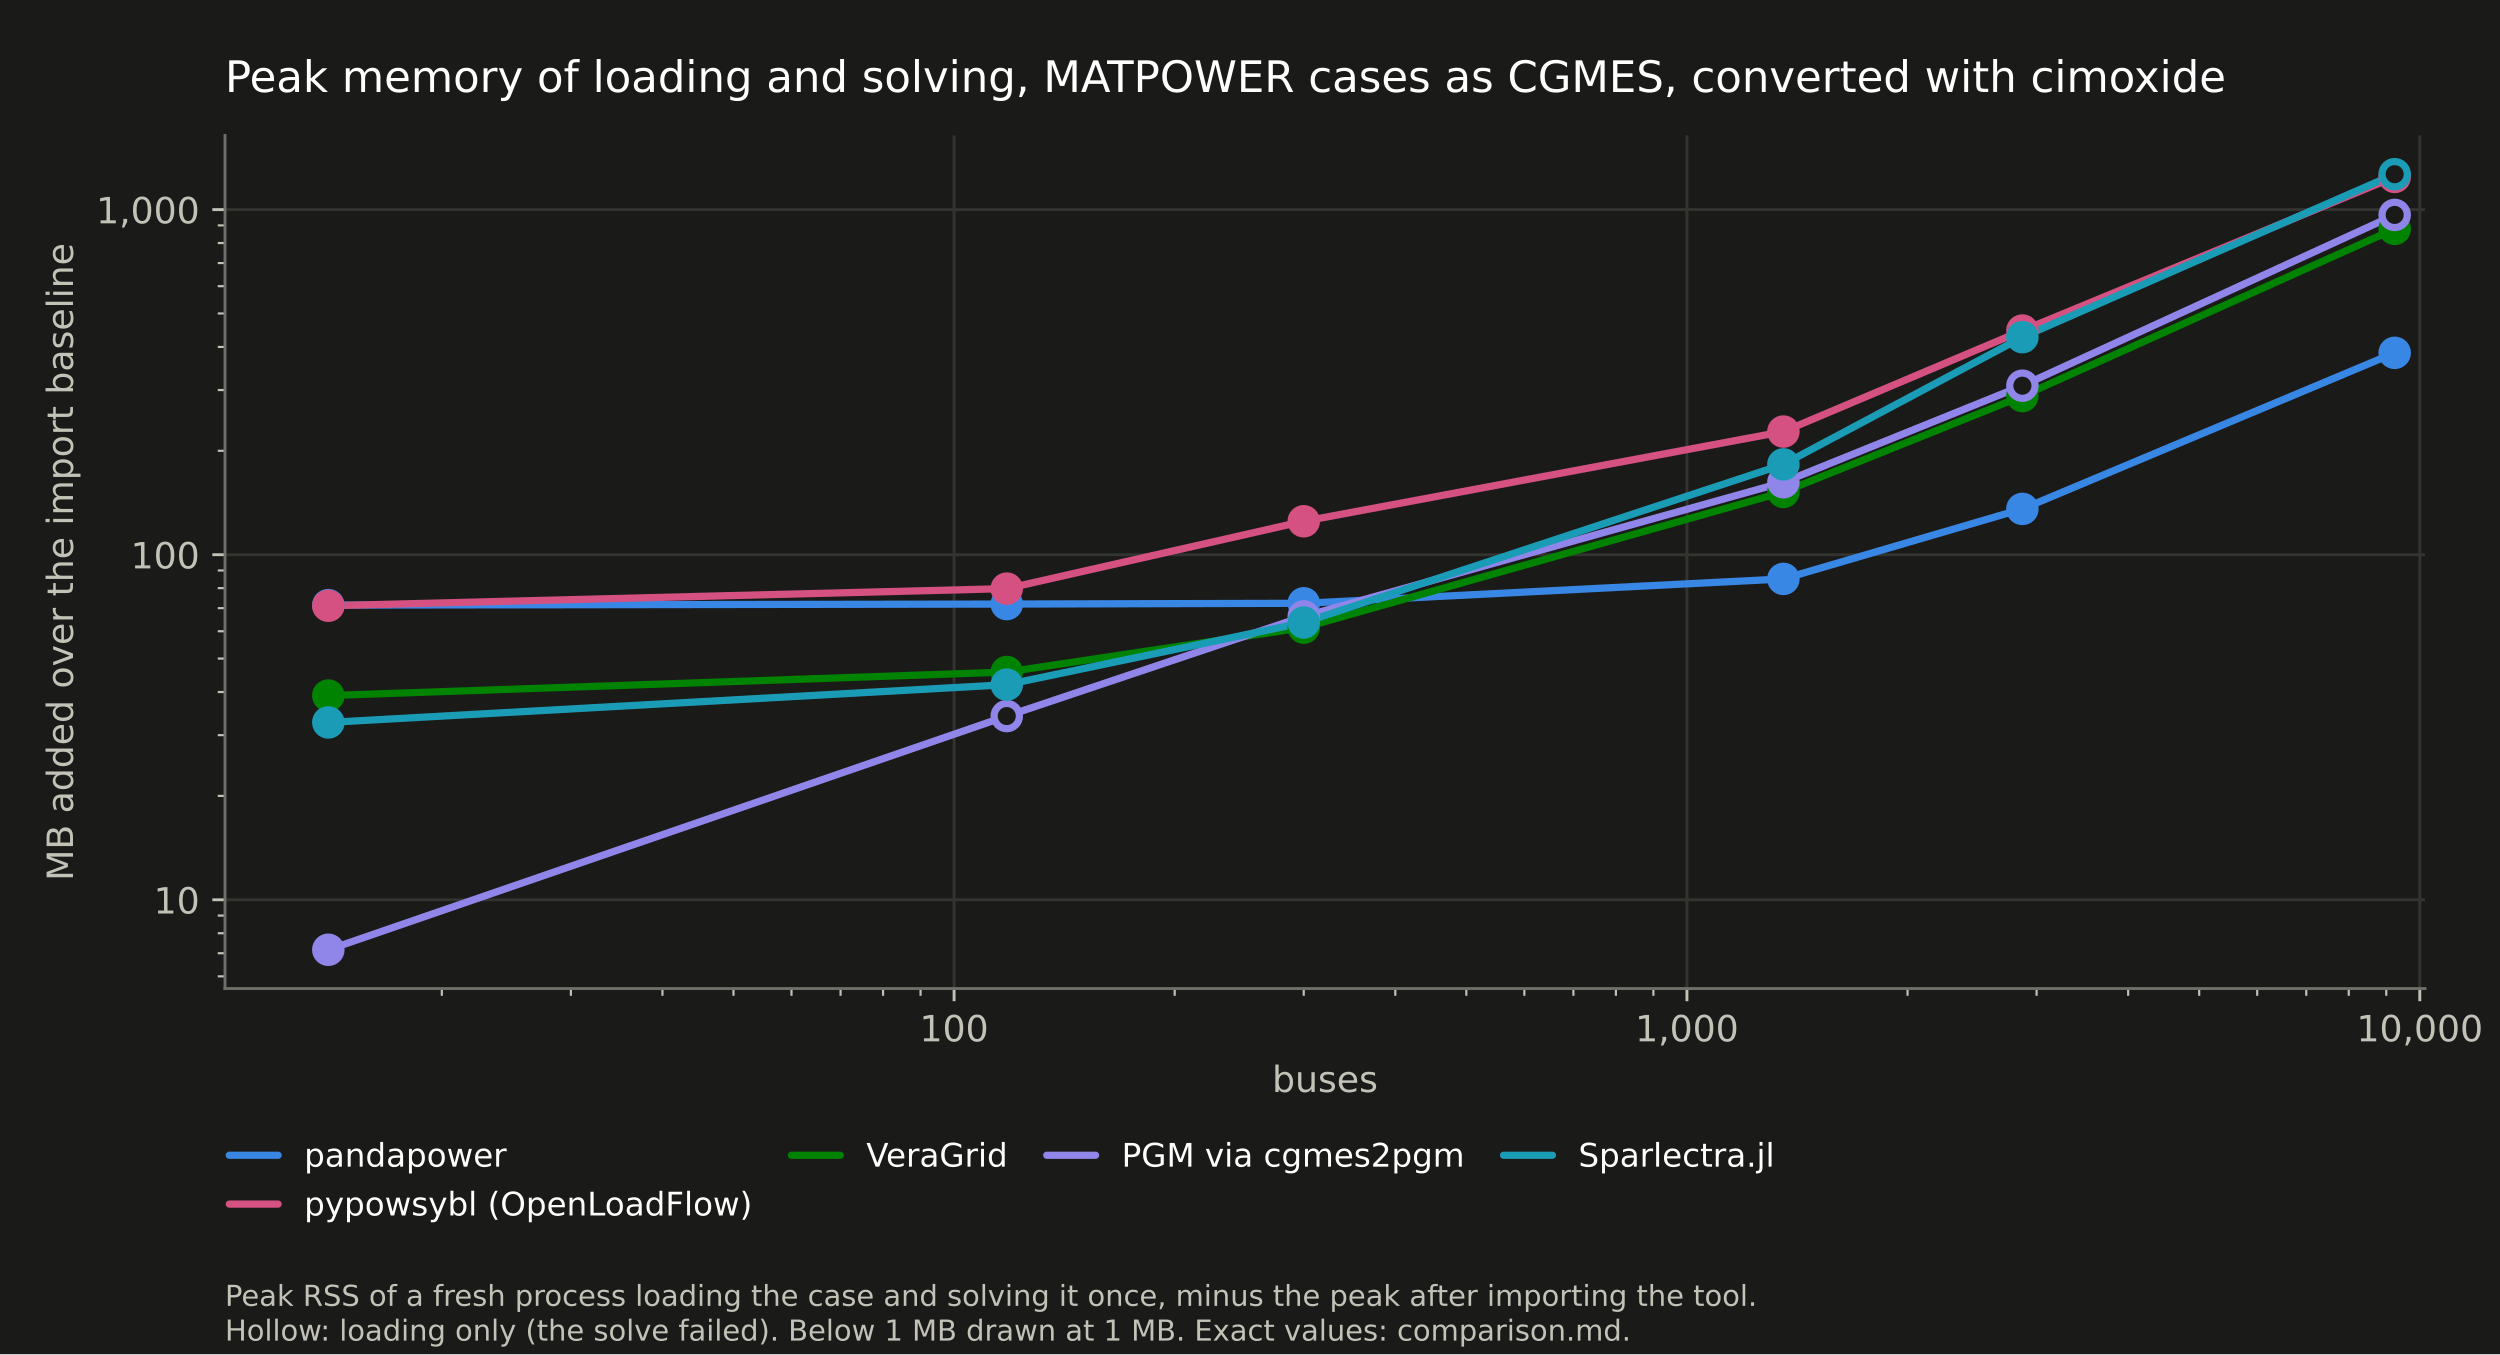
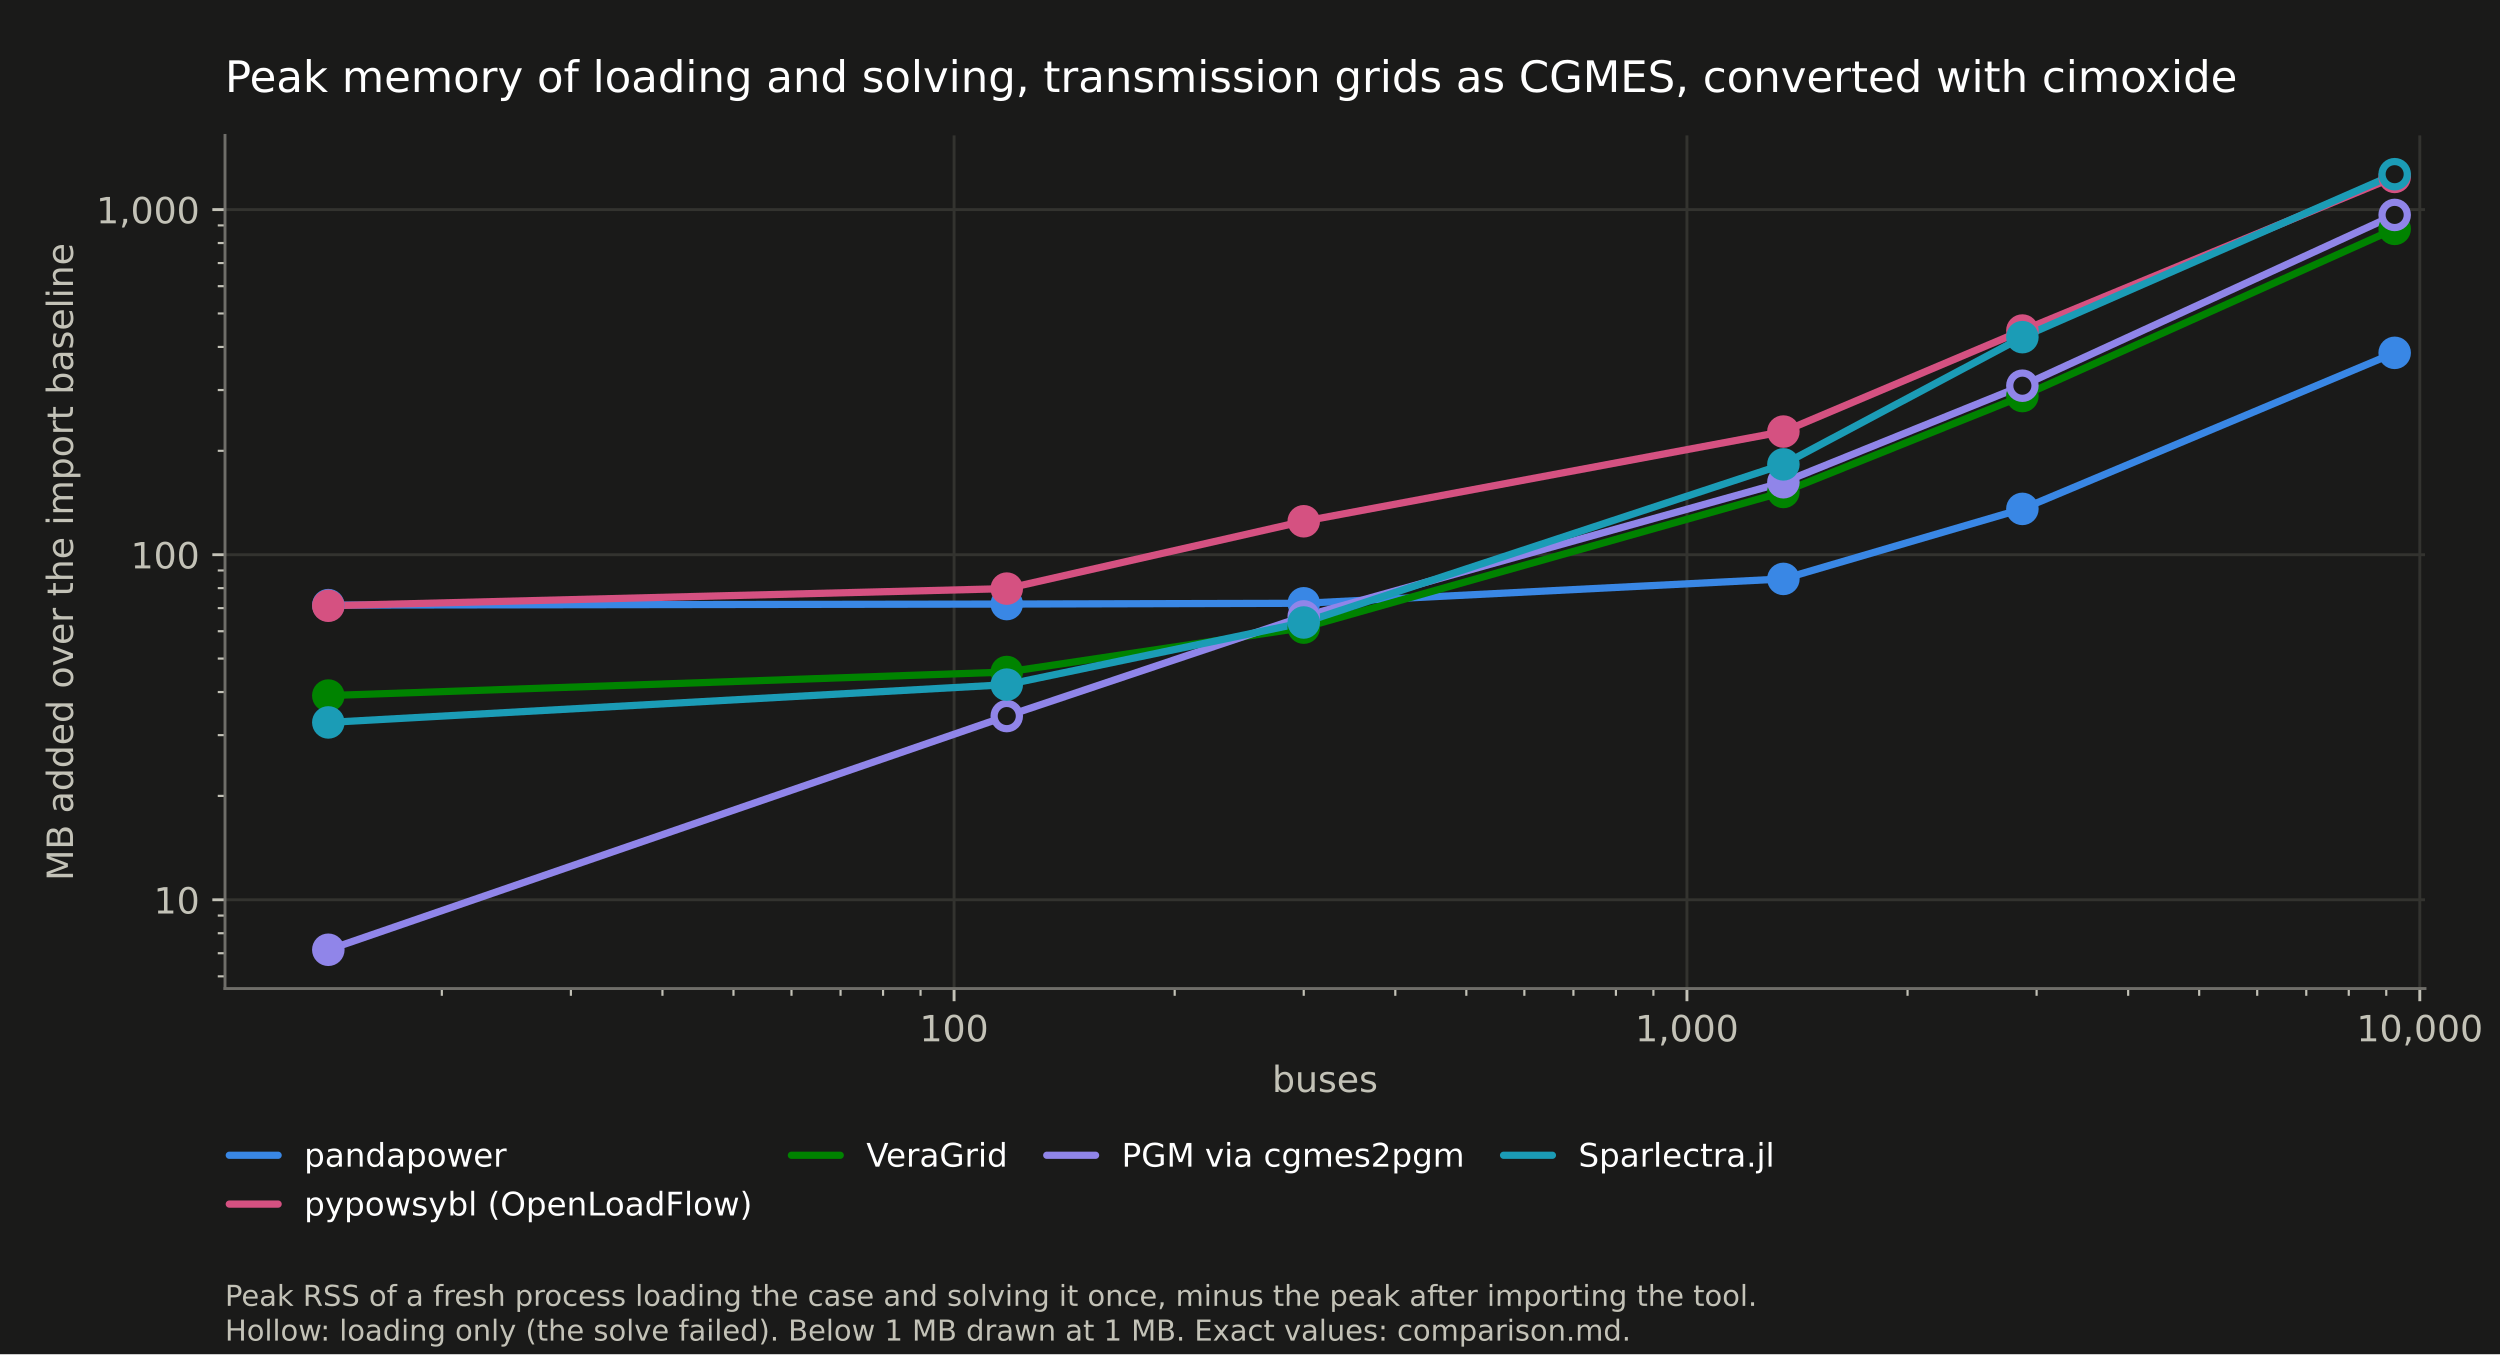
<svg xmlns="http://www.w3.org/2000/svg" xmlns:xlink="http://www.w3.org/1999/xlink" width="691.2pt" height="374.4pt" viewBox="0 0 691.2 374.4" version="1.1">
  <defs>
    <style type="text/css">*{stroke-linejoin: round; stroke-linecap: butt}</style>
  </defs>
  <g id="figure_1">
    <g id="patch_1">
      <path d="M 0 374.4  L 691.2 374.4  L 691.2 0  L 0 0  z " style="fill: #1a1a19" />
    </g>
    <g id="axes_1">
      <g id="patch_2">
        <path d="M 62.208 273.312  L 670.464 273.312  L 670.464 37.44  L 62.208 37.44  z " style="fill: #1a1a19" />
      </g>
      <g id="matplotlib.axis_1">
        <g id="xtick_1">
          <g id="line2d_1">
            <path d="M 263.784 273.312  L 263.784 37.44  " clip-path="url(#pc0a371b898)" style="fill: none; stroke: #33332f; stroke-width: 0.8; stroke-linecap: square" />
          </g>
          <g id="line2d_2">
            <defs>
              <path id="m5ec1d65c88" d="M 0 0  L 0 3.5  " style="stroke: #c3c2b7; stroke-width: 0.8" />
            </defs>
            <g>
              <use xlink:href="#m5ec1d65c88" x="263.784" y="273.312" style="fill: #c3c2b7; stroke: #c3c2b7; stroke-width: 0.8" />
            </g>
          </g>
          <g id="text_1">
            <text style="font-size: 10px; font-family: 'DejaVu Sans', 'Bitstream Vera Sans', 'Computer Modern Sans Serif', 'Lucida Grande', 'Verdana', 'Geneva', 'Lucid', 'Arial', 'Helvetica', 'Avant Garde', sans-serif; text-anchor: middle; fill: #c3c2b7" x="263.784" y="287.91" transform="rotate(-0 263.7842 287.9097)">100</text>
          </g>
        </g>
        <g id="xtick_2">
          <g id="line2d_3">
            <path d="M 466.404 273.312  L 466.404 37.44  " clip-path="url(#pc0a371b898)" style="fill: none; stroke: #33332f; stroke-width: 0.8; stroke-linecap: square" />
          </g>
          <g id="line2d_4">
            <g>
              <use xlink:href="#m5ec1d65c88" x="466.404" y="273.312" style="fill: #c3c2b7; stroke: #c3c2b7; stroke-width: 0.8" />
            </g>
          </g>
          <g id="text_2">
            <text style="font-size: 10px; font-family: 'DejaVu Sans', 'Bitstream Vera Sans', 'Computer Modern Sans Serif', 'Lucida Grande', 'Verdana', 'Geneva', 'Lucid', 'Arial', 'Helvetica', 'Avant Garde', sans-serif; text-anchor: middle; fill: #c3c2b7" x="466.404" y="287.91" transform="rotate(-0 466.4036 287.9097)">1,000</text>
          </g>
        </g>
        <g id="xtick_3">
          <g id="line2d_5">
            <path d="M 669.023 273.312  L 669.023 37.44  " clip-path="url(#pc0a371b898)" style="fill: none; stroke: #33332f; stroke-width: 0.8; stroke-linecap: square" />
          </g>
          <g id="line2d_6">
            <g>
              <use xlink:href="#m5ec1d65c88" x="669.023" y="273.312" style="fill: #c3c2b7; stroke: #c3c2b7; stroke-width: 0.8" />
            </g>
          </g>
          <g id="text_3">
            <text style="font-size: 10px; font-family: 'DejaVu Sans', 'Bitstream Vera Sans', 'Computer Modern Sans Serif', 'Lucida Grande', 'Verdana', 'Geneva', 'Lucid', 'Arial', 'Helvetica', 'Avant Garde', sans-serif; text-anchor: middle; fill: #c3c2b7" x="669.023" y="287.91" transform="rotate(-0 669.023 287.9097)">10,000</text>
          </g>
        </g>
        <g id="xtick_4">
          <g id="line2d_7">
            <defs>
              <path id="m5e015acaa7" d="M 0 0  L 0 2  " style="stroke: #c3c2b7; stroke-width: 0.6" />
            </defs>
            <g>
              <use xlink:href="#m5e015acaa7" x="122.159" y="273.312" style="fill: #c3c2b7; stroke: #c3c2b7; stroke-width: 0.6" />
            </g>
          </g>
        </g>
        <g id="xtick_5">
          <g id="line2d_8">
            <g>
              <use xlink:href="#m5e015acaa7" x="157.839" y="273.312" style="fill: #c3c2b7; stroke: #c3c2b7; stroke-width: 0.6" />
            </g>
          </g>
        </g>
        <g id="xtick_6">
          <g id="line2d_9">
            <g>
              <use xlink:href="#m5e015acaa7" x="183.154" y="273.312" style="fill: #c3c2b7; stroke: #c3c2b7; stroke-width: 0.6" />
            </g>
          </g>
        </g>
        <g id="xtick_7">
          <g id="line2d_10">
            <g>
              <use xlink:href="#m5e015acaa7" x="202.79" y="273.312" style="fill: #c3c2b7; stroke: #c3c2b7; stroke-width: 0.6" />
            </g>
          </g>
        </g>
        <g id="xtick_8">
          <g id="line2d_11">
            <g>
              <use xlink:href="#m5e015acaa7" x="218.833" y="273.312" style="fill: #c3c2b7; stroke: #c3c2b7; stroke-width: 0.6" />
            </g>
          </g>
        </g>
        <g id="xtick_9">
          <g id="line2d_12">
            <g>
              <use xlink:href="#m5e015acaa7" x="232.398" y="273.312" style="fill: #c3c2b7; stroke: #c3c2b7; stroke-width: 0.6" />
            </g>
          </g>
        </g>
        <g id="xtick_10">
          <g id="line2d_13">
            <g>
              <use xlink:href="#m5e015acaa7" x="244.148" y="273.312" style="fill: #c3c2b7; stroke: #c3c2b7; stroke-width: 0.6" />
            </g>
          </g>
        </g>
        <g id="xtick_11">
          <g id="line2d_14">
            <g>
              <use xlink:href="#m5e015acaa7" x="254.513" y="273.312" style="fill: #c3c2b7; stroke: #c3c2b7; stroke-width: 0.6" />
            </g>
          </g>
        </g>
        <g id="xtick_12">
          <g id="line2d_15">
            <g>
              <use xlink:href="#m5e015acaa7" x="324.779" y="273.312" style="fill: #c3c2b7; stroke: #c3c2b7; stroke-width: 0.6" />
            </g>
          </g>
        </g>
        <g id="xtick_13">
          <g id="line2d_16">
            <g>
              <use xlink:href="#m5e015acaa7" x="360.458" y="273.312" style="fill: #c3c2b7; stroke: #c3c2b7; stroke-width: 0.6" />
            </g>
          </g>
        </g>
        <g id="xtick_14">
          <g id="line2d_17">
            <g>
              <use xlink:href="#m5e015acaa7" x="385.773" y="273.312" style="fill: #c3c2b7; stroke: #c3c2b7; stroke-width: 0.6" />
            </g>
          </g>
        </g>
        <g id="xtick_15">
          <g id="line2d_18">
            <g>
              <use xlink:href="#m5e015acaa7" x="405.409" y="273.312" style="fill: #c3c2b7; stroke: #c3c2b7; stroke-width: 0.6" />
            </g>
          </g>
        </g>
        <g id="xtick_16">
          <g id="line2d_19">
            <g>
              <use xlink:href="#m5e015acaa7" x="421.453" y="273.312" style="fill: #c3c2b7; stroke: #c3c2b7; stroke-width: 0.6" />
            </g>
          </g>
        </g>
        <g id="xtick_17">
          <g id="line2d_20">
            <g>
              <use xlink:href="#m5e015acaa7" x="435.017" y="273.312" style="fill: #c3c2b7; stroke: #c3c2b7; stroke-width: 0.6" />
            </g>
          </g>
        </g>
        <g id="xtick_18">
          <g id="line2d_21">
            <g>
              <use xlink:href="#m5e015acaa7" x="446.768" y="273.312" style="fill: #c3c2b7; stroke: #c3c2b7; stroke-width: 0.6" />
            </g>
          </g>
        </g>
        <g id="xtick_19">
          <g id="line2d_22">
            <g>
              <use xlink:href="#m5e015acaa7" x="457.132" y="273.312" style="fill: #c3c2b7; stroke: #c3c2b7; stroke-width: 0.6" />
            </g>
          </g>
        </g>
        <g id="xtick_20">
          <g id="line2d_23">
            <g>
              <use xlink:href="#m5e015acaa7" x="527.398" y="273.312" style="fill: #c3c2b7; stroke: #c3c2b7; stroke-width: 0.6" />
            </g>
          </g>
        </g>
        <g id="xtick_21">
          <g id="line2d_24">
            <g>
              <use xlink:href="#m5e015acaa7" x="563.078" y="273.312" style="fill: #c3c2b7; stroke: #c3c2b7; stroke-width: 0.6" />
            </g>
          </g>
        </g>
        <g id="xtick_22">
          <g id="line2d_25">
            <g>
              <use xlink:href="#m5e015acaa7" x="588.393" y="273.312" style="fill: #c3c2b7; stroke: #c3c2b7; stroke-width: 0.6" />
            </g>
          </g>
        </g>
        <g id="xtick_23">
          <g id="line2d_26">
            <g>
              <use xlink:href="#m5e015acaa7" x="608.029" y="273.312" style="fill: #c3c2b7; stroke: #c3c2b7; stroke-width: 0.6" />
            </g>
          </g>
        </g>
        <g id="xtick_24">
          <g id="line2d_27">
            <g>
              <use xlink:href="#m5e015acaa7" x="624.072" y="273.312" style="fill: #c3c2b7; stroke: #c3c2b7; stroke-width: 0.6" />
            </g>
          </g>
        </g>
        <g id="xtick_25">
          <g id="line2d_28">
            <g>
              <use xlink:href="#m5e015acaa7" x="637.637" y="273.312" style="fill: #c3c2b7; stroke: #c3c2b7; stroke-width: 0.6" />
            </g>
          </g>
        </g>
        <g id="xtick_26">
          <g id="line2d_29">
            <g>
              <use xlink:href="#m5e015acaa7" x="649.387" y="273.312" style="fill: #c3c2b7; stroke: #c3c2b7; stroke-width: 0.6" />
            </g>
          </g>
        </g>
        <g id="xtick_27">
          <g id="line2d_30">
            <g>
              <use xlink:href="#m5e015acaa7" x="659.752" y="273.312" style="fill: #c3c2b7; stroke: #c3c2b7; stroke-width: 0.6" />
            </g>
          </g>
        </g>
        <g id="text_4">
          <text style="font-size: 10px; font-family: 'DejaVu Sans', 'Bitstream Vera Sans', 'Computer Modern Sans Serif', 'Lucida Grande', 'Verdana', 'Geneva', 'Lucid', 'Arial', 'Helvetica', 'Avant Garde', sans-serif; text-anchor: middle; fill: #c3c2b7" x="366.336" y="301.91" transform="rotate(-0 366.336 301.9104)">buses</text>
        </g>
      </g>
      <g id="matplotlib.axis_2">
        <g id="ytick_1">
          <g id="line2d_31">
            <path d="M 62.208 248.771  L 670.464 248.771  " clip-path="url(#pc0a371b898)" style="fill: none; stroke: #33332f; stroke-width: 0.8; stroke-linecap: square" />
          </g>
          <g id="line2d_32">
            <defs>
              <path id="mb448b4ee46" d="M 0 0  L -3.5 0  " style="stroke: #c3c2b7; stroke-width: 0.8" />
            </defs>
            <g>
              <use xlink:href="#mb448b4ee46" x="62.208" y="248.771" style="fill: #c3c2b7; stroke: #c3c2b7; stroke-width: 0.8" />
            </g>
          </g>
          <g id="text_5">
            <text style="font-size: 10px; font-family: 'DejaVu Sans', 'Bitstream Vera Sans', 'Computer Modern Sans Serif', 'Lucida Grande', 'Verdana', 'Geneva', 'Lucid', 'Arial', 'Helvetica', 'Avant Garde', sans-serif; text-anchor: end; fill: #c3c2b7" x="55.208" y="252.57" transform="rotate(-0 55.208 252.57)">10</text>
          </g>
        </g>
        <g id="ytick_2">
          <g id="line2d_33">
            <path d="M 62.208 153.361  L 670.464 153.361  " clip-path="url(#pc0a371b898)" style="fill: none; stroke: #33332f; stroke-width: 0.8; stroke-linecap: square" />
          </g>
          <g id="line2d_34">
            <g>
              <use xlink:href="#mb448b4ee46" x="62.208" y="153.361" style="fill: #c3c2b7; stroke: #c3c2b7; stroke-width: 0.8" />
            </g>
          </g>
          <g id="text_6">
            <text style="font-size: 10px; font-family: 'DejaVu Sans', 'Bitstream Vera Sans', 'Computer Modern Sans Serif', 'Lucida Grande', 'Verdana', 'Geneva', 'Lucid', 'Arial', 'Helvetica', 'Avant Garde', sans-serif; text-anchor: end; fill: #c3c2b7" x="55.208" y="157.159" transform="rotate(-0 55.208 157.1595)">100</text>
          </g>
        </g>
        <g id="ytick_3">
          <g id="line2d_35">
            <path d="M 62.208 57.95  L 670.464 57.95  " clip-path="url(#pc0a371b898)" style="fill: none; stroke: #33332f; stroke-width: 0.8; stroke-linecap: square" />
          </g>
          <g id="line2d_36">
            <g>
              <use xlink:href="#mb448b4ee46" x="62.208" y="57.95" style="fill: #c3c2b7; stroke: #c3c2b7; stroke-width: 0.8" />
            </g>
          </g>
          <g id="text_7">
            <text style="font-size: 10px; font-family: 'DejaVu Sans', 'Bitstream Vera Sans', 'Computer Modern Sans Serif', 'Lucida Grande', 'Verdana', 'Geneva', 'Lucid', 'Arial', 'Helvetica', 'Avant Garde', sans-serif; text-anchor: end; fill: #c3c2b7" x="55.208" y="61.749" transform="rotate(-0 55.208 61.74888)">1,000</text>
          </g>
        </g>
        <g id="ytick_4">
          <g id="line2d_37">
            <defs>
              <path id="m039c7db84e" d="M 0 0  L -2 0  " style="stroke: #c3c2b7; stroke-width: 0.6" />
            </defs>
            <g>
              <use xlink:href="#m039c7db84e" x="62.208" y="269.938" style="fill: #c3c2b7; stroke: #c3c2b7; stroke-width: 0.6" />
            </g>
          </g>
        </g>
        <g id="ytick_5">
          <g id="line2d_38">
            <g>
              <use xlink:href="#m039c7db84e" x="62.208" y="263.551" style="fill: #c3c2b7; stroke: #c3c2b7; stroke-width: 0.6" />
            </g>
          </g>
        </g>
        <g id="ytick_6">
          <g id="line2d_39">
            <g>
              <use xlink:href="#m039c7db84e" x="62.208" y="258.017" style="fill: #c3c2b7; stroke: #c3c2b7; stroke-width: 0.6" />
            </g>
          </g>
        </g>
        <g id="ytick_7">
          <g id="line2d_40">
            <g>
              <use xlink:href="#m039c7db84e" x="62.208" y="253.137" style="fill: #c3c2b7; stroke: #c3c2b7; stroke-width: 0.6" />
            </g>
          </g>
        </g>
        <g id="ytick_8">
          <g id="line2d_41">
            <g>
              <use xlink:href="#m039c7db84e" x="62.208" y="220.05" style="fill: #c3c2b7; stroke: #c3c2b7; stroke-width: 0.6" />
            </g>
          </g>
        </g>
        <g id="ytick_9">
          <g id="line2d_42">
            <g>
              <use xlink:href="#m039c7db84e" x="62.208" y="203.249" style="fill: #c3c2b7; stroke: #c3c2b7; stroke-width: 0.6" />
            </g>
          </g>
        </g>
        <g id="ytick_10">
          <g id="line2d_43">
            <g>
              <use xlink:href="#m039c7db84e" x="62.208" y="191.328" style="fill: #c3c2b7; stroke: #c3c2b7; stroke-width: 0.6" />
            </g>
          </g>
        </g>
        <g id="ytick_11">
          <g id="line2d_44">
            <g>
              <use xlink:href="#m039c7db84e" x="62.208" y="182.082" style="fill: #c3c2b7; stroke: #c3c2b7; stroke-width: 0.6" />
            </g>
          </g>
        </g>
        <g id="ytick_12">
          <g id="line2d_45">
            <g>
              <use xlink:href="#m039c7db84e" x="62.208" y="174.527" style="fill: #c3c2b7; stroke: #c3c2b7; stroke-width: 0.6" />
            </g>
          </g>
        </g>
        <g id="ytick_13">
          <g id="line2d_46">
            <g>
              <use xlink:href="#m039c7db84e" x="62.208" y="168.14" style="fill: #c3c2b7; stroke: #c3c2b7; stroke-width: 0.6" />
            </g>
          </g>
        </g>
        <g id="ytick_14">
          <g id="line2d_47">
            <g>
              <use xlink:href="#m039c7db84e" x="62.208" y="162.607" style="fill: #c3c2b7; stroke: #c3c2b7; stroke-width: 0.6" />
            </g>
          </g>
        </g>
        <g id="ytick_15">
          <g id="line2d_48">
            <g>
              <use xlink:href="#m039c7db84e" x="62.208" y="157.726" style="fill: #c3c2b7; stroke: #c3c2b7; stroke-width: 0.6" />
            </g>
          </g>
        </g>
        <g id="ytick_16">
          <g id="line2d_49">
            <g>
              <use xlink:href="#m039c7db84e" x="62.208" y="124.639" style="fill: #c3c2b7; stroke: #c3c2b7; stroke-width: 0.6" />
            </g>
          </g>
        </g>
        <g id="ytick_17">
          <g id="line2d_50">
            <g>
              <use xlink:href="#m039c7db84e" x="62.208" y="107.838" style="fill: #c3c2b7; stroke: #c3c2b7; stroke-width: 0.6" />
            </g>
          </g>
        </g>
        <g id="ytick_18">
          <g id="line2d_51">
            <g>
              <use xlink:href="#m039c7db84e" x="62.208" y="95.918" style="fill: #c3c2b7; stroke: #c3c2b7; stroke-width: 0.6" />
            </g>
          </g>
        </g>
        <g id="ytick_19">
          <g id="line2d_52">
            <g>
              <use xlink:href="#m039c7db84e" x="62.208" y="86.671" style="fill: #c3c2b7; stroke: #c3c2b7; stroke-width: 0.6" />
            </g>
          </g>
        </g>
        <g id="ytick_20">
          <g id="line2d_53">
            <g>
              <use xlink:href="#m039c7db84e" x="62.208" y="79.117" style="fill: #c3c2b7; stroke: #c3c2b7; stroke-width: 0.6" />
            </g>
          </g>
        </g>
        <g id="ytick_21">
          <g id="line2d_54">
            <g>
              <use xlink:href="#m039c7db84e" x="62.208" y="72.729" style="fill: #c3c2b7; stroke: #c3c2b7; stroke-width: 0.6" />
            </g>
          </g>
        </g>
        <g id="ytick_22">
          <g id="line2d_55">
            <g>
              <use xlink:href="#m039c7db84e" x="62.208" y="67.196" style="fill: #c3c2b7; stroke: #c3c2b7; stroke-width: 0.6" />
            </g>
          </g>
        </g>
        <g id="ytick_23">
          <g id="line2d_56">
            <g>
              <use xlink:href="#m039c7db84e" x="62.208" y="62.316" style="fill: #c3c2b7; stroke: #c3c2b7; stroke-width: 0.6" />
            </g>
          </g>
        </g>
        <g id="text_8">
          <text style="font-size: 10px; font-family: 'DejaVu Sans', 'Bitstream Vera Sans', 'Computer Modern Sans Serif', 'Lucida Grande', 'Verdana', 'Geneva', 'Lucid', 'Arial', 'Helvetica', 'Avant Garde', sans-serif; text-anchor: middle; fill: #c3c2b7" x="20.178" y="155.376" transform="rotate(-90 20.17753 155.376)">MB added over the import baseline</text>
        </g>
      </g>
      <g id="line2d_57">
        <path d="M 90.773 167.302  L 278.349 167.011  L 360.458 166.798  L 493.072 160.055  L 559.149 140.698  L 662.077 97.555  " clip-path="url(#pc0a371b898)" style="fill: none; stroke: #3987e5; stroke-width: 2; stroke-linecap: round" />
      </g>
      <g id="line2d_58">
        <path d="M 90.773 167.477  L 278.349 162.739  L 360.458 144.12  L 493.072 119.322  L 559.149 91.391  L 662.077 48.913  " clip-path="url(#pc0a371b898)" style="fill: none; stroke: #d55181; stroke-width: 2; stroke-linecap: round" />
      </g>
      <g id="line2d_59">
        <path d="M 90.773 192.311  L 278.349 185.798  L 360.458 173.523  L 493.072 136.017  L 559.149 109.499  L 662.077 63.279  " clip-path="url(#pc0a371b898)" style="fill: none; stroke: #008300; stroke-width: 2; stroke-linecap: round" />
      </g>
      <g id="line2d_60">
        <path d="M 90.773 262.591  L 278.349 197.977  L 360.458 170.424  L 493.072 133.332  L 559.149 106.641  L 662.077 59.423  " clip-path="url(#pc0a371b898)" style="fill: none; stroke: #9085e9; stroke-width: 2; stroke-linecap: round" />
      </g>
      <g id="line2d_61">
        <path d="M 90.773 199.738  L 278.349 189.287  L 360.458 172.107  L 493.072 128.389  L 559.149 93.216  L 662.077 48.161  " clip-path="url(#pc0a371b898)" style="fill: none; stroke: #1b9cb6; stroke-width: 2; stroke-linecap: round" />
      </g>
      <g id="patch_3">
        <path d="M 62.208 273.312  L 62.208 37.44  " style="fill: none; stroke: #6f6e69; stroke-width: 0.8; stroke-linejoin: miter; stroke-linecap: square" />
      </g>
      <g id="patch_4">
        <path d="M 62.208 273.312  L 670.464 273.312  " style="fill: none; stroke: #6f6e69; stroke-width: 0.8; stroke-linejoin: miter; stroke-linecap: square" />
      </g>
      <g id="line2d_62">
        <defs>
          <path id="m8c884c521c" d="M 0 3.5  C 0.928 3.5 1.819 3.131 2.475 2.475  C 3.131 1.819 3.5 0.928 3.5 0  C 3.5 -0.928 3.131 -1.819 2.475 -2.475  C 1.819 -3.131 0.928 -3.5 0 -3.5  C -0.928 -3.5 -1.819 -3.131 -2.475 -2.475  C -3.131 -1.819 -3.5 -0.928 -3.5 0  C -3.5 0.928 -3.131 1.819 -2.475 2.475  C -1.819 3.131 -0.928 3.5 0 3.5  z " style="stroke: #3987e5; stroke-width: 2" />
        </defs>
        <g clip-path="url(#pc0a371b898)">
          <use xlink:href="#m8c884c521c" x="90.773" y="167.302" style="fill: #3987e5; stroke: #3987e5; stroke-width: 2" />
        </g>
      </g>
      <g id="line2d_63">
        <g clip-path="url(#pc0a371b898)">
          <use xlink:href="#m8c884c521c" x="278.349" y="167.011" style="fill: #3987e5; stroke: #3987e5; stroke-width: 2" />
        </g>
      </g>
      <g id="line2d_64">
        <g clip-path="url(#pc0a371b898)">
          <use xlink:href="#m8c884c521c" x="360.458" y="166.798" style="fill: #3987e5; stroke: #3987e5; stroke-width: 2" />
        </g>
      </g>
      <g id="line2d_65">
        <g clip-path="url(#pc0a371b898)">
          <use xlink:href="#m8c884c521c" x="493.072" y="160.055" style="fill: #3987e5; stroke: #3987e5; stroke-width: 2" />
        </g>
      </g>
      <g id="line2d_66">
        <g clip-path="url(#pc0a371b898)">
          <use xlink:href="#m8c884c521c" x="559.149" y="140.698" style="fill: #3987e5; stroke: #3987e5; stroke-width: 2" />
        </g>
      </g>
      <g id="line2d_67">
        <g clip-path="url(#pc0a371b898)">
          <use xlink:href="#m8c884c521c" x="662.077" y="97.555" style="fill: #3987e5; stroke: #3987e5; stroke-width: 2" />
        </g>
      </g>
      <g id="line2d_68">
        <defs>
          <path id="mc2f7c8847a" d="M 0 3.5  C 0.928 3.5 1.819 3.131 2.475 2.475  C 3.131 1.819 3.5 0.928 3.5 0  C 3.5 -0.928 3.131 -1.819 2.475 -2.475  C 1.819 -3.131 0.928 -3.5 0 -3.5  C -0.928 -3.5 -1.819 -3.131 -2.475 -2.475  C -3.131 -1.819 -3.5 -0.928 -3.5 0  C -3.5 0.928 -3.131 1.819 -2.475 2.475  C -1.819 3.131 -0.928 3.5 0 3.5  z " style="stroke: #d55181; stroke-width: 2" />
        </defs>
        <g clip-path="url(#pc0a371b898)">
          <use xlink:href="#mc2f7c8847a" x="90.773" y="167.477" style="fill: #d55181; stroke: #d55181; stroke-width: 2" />
        </g>
      </g>
      <g id="line2d_69">
        <g clip-path="url(#pc0a371b898)">
          <use xlink:href="#mc2f7c8847a" x="278.349" y="162.739" style="fill: #d55181; stroke: #d55181; stroke-width: 2" />
        </g>
      </g>
      <g id="line2d_70">
        <g clip-path="url(#pc0a371b898)">
          <use xlink:href="#mc2f7c8847a" x="360.458" y="144.12" style="fill: #d55181; stroke: #d55181; stroke-width: 2" />
        </g>
      </g>
      <g id="line2d_71">
        <g clip-path="url(#pc0a371b898)">
          <use xlink:href="#mc2f7c8847a" x="493.072" y="119.322" style="fill: #d55181; stroke: #d55181; stroke-width: 2" />
        </g>
      </g>
      <g id="line2d_72">
        <g clip-path="url(#pc0a371b898)">
          <use xlink:href="#mc2f7c8847a" x="559.149" y="91.391" style="fill: #d55181; stroke: #d55181; stroke-width: 2" />
        </g>
      </g>
      <g id="line2d_73">
        <g clip-path="url(#pc0a371b898)">
          <use xlink:href="#mc2f7c8847a" x="662.077" y="48.913" style="fill: #d55181; stroke: #d55181; stroke-width: 2" />
        </g>
      </g>
      <g id="line2d_74">
        <defs>
          <path id="m8a57e56164" d="M 0 3.5  C 0.928 3.5 1.819 3.131 2.475 2.475  C 3.131 1.819 3.5 0.928 3.5 0  C 3.5 -0.928 3.131 -1.819 2.475 -2.475  C 1.819 -3.131 0.928 -3.5 0 -3.5  C -0.928 -3.5 -1.819 -3.131 -2.475 -2.475  C -3.131 -1.819 -3.5 -0.928 -3.5 0  C -3.5 0.928 -3.131 1.819 -2.475 2.475  C -1.819 3.131 -0.928 3.5 0 3.5  z " style="stroke: #008300; stroke-width: 2" />
        </defs>
        <g clip-path="url(#pc0a371b898)">
          <use xlink:href="#m8a57e56164" x="90.773" y="192.311" style="fill: #008300; stroke: #008300; stroke-width: 2" />
        </g>
      </g>
      <g id="line2d_75">
        <g clip-path="url(#pc0a371b898)">
          <use xlink:href="#m8a57e56164" x="278.349" y="185.798" style="fill: #008300; stroke: #008300; stroke-width: 2" />
        </g>
      </g>
      <g id="line2d_76">
        <g clip-path="url(#pc0a371b898)">
          <use xlink:href="#m8a57e56164" x="360.458" y="173.523" style="fill: #008300; stroke: #008300; stroke-width: 2" />
        </g>
      </g>
      <g id="line2d_77">
        <g clip-path="url(#pc0a371b898)">
          <use xlink:href="#m8a57e56164" x="493.072" y="136.017" style="fill: #008300; stroke: #008300; stroke-width: 2" />
        </g>
      </g>
      <g id="line2d_78">
        <g clip-path="url(#pc0a371b898)">
          <use xlink:href="#m8a57e56164" x="559.149" y="109.499" style="fill: #008300; stroke: #008300; stroke-width: 2" />
        </g>
      </g>
      <g id="line2d_79">
        <g clip-path="url(#pc0a371b898)">
          <use xlink:href="#m8a57e56164" x="662.077" y="63.279" style="fill: #008300; stroke: #008300; stroke-width: 2" />
        </g>
      </g>
      <g id="line2d_80">
        <defs>
          <path id="mc57f219ca8" d="M 0 3.5  C 0.928 3.5 1.819 3.131 2.475 2.475  C 3.131 1.819 3.5 0.928 3.5 0  C 3.5 -0.928 3.131 -1.819 2.475 -2.475  C 1.819 -3.131 0.928 -3.5 0 -3.5  C -0.928 -3.5 -1.819 -3.131 -2.475 -2.475  C -3.131 -1.819 -3.5 -0.928 -3.5 0  C -3.5 0.928 -3.131 1.819 -2.475 2.475  C -1.819 3.131 -0.928 3.5 0 3.5  z " style="stroke: #9085e9; stroke-width: 2" />
        </defs>
        <g clip-path="url(#pc0a371b898)">
          <use xlink:href="#mc57f219ca8" x="90.773" y="262.591" style="fill: #9085e9; stroke: #9085e9; stroke-width: 2" />
        </g>
      </g>
      <g id="line2d_81">
        <defs>
          <path id="m82c6525af8" d="M 0 3.5  C 0.928 3.5 1.819 3.131 2.475 2.475  C 3.131 1.819 3.5 0.928 3.5 0  C 3.5 -0.928 3.131 -1.819 2.475 -2.475  C 1.819 -3.131 0.928 -3.5 0 -3.5  C -0.928 -3.5 -1.819 -3.131 -2.475 -2.475  C -3.131 -1.819 -3.5 -0.928 -3.5 0  C -3.5 0.928 -3.131 1.819 -2.475 2.475  C -1.819 3.131 -0.928 3.5 0 3.5  z " style="stroke: #9085e9; stroke-width: 2" />
        </defs>
        <g clip-path="url(#pc0a371b898)">
          <use xlink:href="#m82c6525af8" x="278.349" y="197.977" style="fill: #1a1a19; stroke: #9085e9; stroke-width: 2" />
        </g>
      </g>
      <g id="line2d_82">
        <g clip-path="url(#pc0a371b898)">
          <use xlink:href="#m82c6525af8" x="360.458" y="170.424" style="fill: #1a1a19; stroke: #9085e9; stroke-width: 2" />
        </g>
      </g>
      <g id="line2d_83">
        <g clip-path="url(#pc0a371b898)">
          <use xlink:href="#mc57f219ca8" x="493.072" y="133.332" style="fill: #9085e9; stroke: #9085e9; stroke-width: 2" />
        </g>
      </g>
      <g id="line2d_84">
        <g clip-path="url(#pc0a371b898)">
          <use xlink:href="#m82c6525af8" x="559.149" y="106.641" style="fill: #1a1a19; stroke: #9085e9; stroke-width: 2" />
        </g>
      </g>
      <g id="line2d_85">
        <g clip-path="url(#pc0a371b898)">
          <use xlink:href="#m82c6525af8" x="662.077" y="59.423" style="fill: #1a1a19; stroke: #9085e9; stroke-width: 2" />
        </g>
      </g>
      <g id="line2d_86">
        <defs>
          <path id="mf96da0c915" d="M 0 3.5  C 0.928 3.5 1.819 3.131 2.475 2.475  C 3.131 1.819 3.5 0.928 3.5 0  C 3.5 -0.928 3.131 -1.819 2.475 -2.475  C 1.819 -3.131 0.928 -3.5 0 -3.5  C -0.928 -3.5 -1.819 -3.131 -2.475 -2.475  C -3.131 -1.819 -3.5 -0.928 -3.5 0  C -3.5 0.928 -3.131 1.819 -2.475 2.475  C -1.819 3.131 -0.928 3.5 0 3.5  z " style="stroke: #1b9cb6; stroke-width: 2" />
        </defs>
        <g clip-path="url(#pc0a371b898)">
          <use xlink:href="#mf96da0c915" x="90.773" y="199.738" style="fill: #1b9cb6; stroke: #1b9cb6; stroke-width: 2" />
        </g>
      </g>
      <g id="line2d_87">
        <g clip-path="url(#pc0a371b898)">
          <use xlink:href="#mf96da0c915" x="278.349" y="189.287" style="fill: #1b9cb6; stroke: #1b9cb6; stroke-width: 2" />
        </g>
      </g>
      <g id="line2d_88">
        <g clip-path="url(#pc0a371b898)">
          <use xlink:href="#mf96da0c915" x="360.458" y="172.107" style="fill: #1b9cb6; stroke: #1b9cb6; stroke-width: 2" />
        </g>
      </g>
      <g id="line2d_89">
        <g clip-path="url(#pc0a371b898)">
          <use xlink:href="#mf96da0c915" x="493.072" y="128.389" style="fill: #1b9cb6; stroke: #1b9cb6; stroke-width: 2" />
        </g>
      </g>
      <g id="line2d_90">
        <g clip-path="url(#pc0a371b898)">
          <use xlink:href="#mf96da0c915" x="559.149" y="93.216" style="fill: #1b9cb6; stroke: #1b9cb6; stroke-width: 2" />
        </g>
      </g>
      <g id="line2d_91">
        <defs>
          <path id="m744dffc2b9" d="M 0 3.5  C 0.928 3.5 1.819 3.131 2.475 2.475  C 3.131 1.819 3.5 0.928 3.5 0  C 3.5 -0.928 3.131 -1.819 2.475 -2.475  C 1.819 -3.131 0.928 -3.5 0 -3.5  C -0.928 -3.5 -1.819 -3.131 -2.475 -2.475  C -3.131 -1.819 -3.5 -0.928 -3.5 0  C -3.5 0.928 -3.131 1.819 -2.475 2.475  C -1.819 3.131 -0.928 3.5 0 3.5  z " style="stroke: #1b9cb6; stroke-width: 2" />
        </defs>
        <g clip-path="url(#pc0a371b898)">
          <use xlink:href="#m744dffc2b9" x="662.077" y="48.161" style="fill: #1a1a19; stroke: #1b9cb6; stroke-width: 2" />
        </g>
      </g>
      <g id="text_9">
-         <text style="font-size: 12px; font-family: 'DejaVu Sans', 'Bitstream Vera Sans', 'Computer Modern Sans Serif', 'Lucida Grande', 'Verdana', 'Geneva', 'Lucid', 'Arial', 'Helvetica', 'Avant Garde', sans-serif; text-anchor: start; fill: #ffffff" x="62.208" y="25.44" transform="rotate(-0 62.208 25.44)">Peak memory of loading and solving, MATPOWER cases as CGMES, converted with cimoxide</text>
+         <text style="font-size: 12px; font-family: 'DejaVu Sans', 'Bitstream Vera Sans', 'Computer Modern Sans Serif', 'Lucida Grande', 'Verdana', 'Geneva', 'Lucid', 'Arial', 'Helvetica', 'Avant Garde', sans-serif; text-anchor: start; fill: #ffffff" x="62.208" y="25.44" transform="rotate(-0 62.208 25.44)">Peak memory of loading and solving, transmission grids as CGMES, converted with cimoxide</text>
      </g>
    </g>
    <g id="text_10">
      <text style="font-size: 8px; font-family: 'DejaVu Sans', 'Bitstream Vera Sans', 'Computer Modern Sans Serif', 'Lucida Grande', 'Verdana', 'Geneva', 'Lucid', 'Arial', 'Helvetica', 'Avant Garde', sans-serif; fill: #c3c2b7" transform="translate(62.208 361.0538)">Peak RSS of a fresh process loading the case and solving it once, minus the peak after importing the tool.</text>
      <text style="font-size: 8px; font-family: 'DejaVu Sans', 'Bitstream Vera Sans', 'Computer Modern Sans Serif', 'Lucida Grande', 'Verdana', 'Geneva', 'Lucid', 'Arial', 'Helvetica', 'Avant Garde', sans-serif; fill: #c3c2b7" transform="translate(62.208 370.656)">Hollow: loading only (the solve failed). Below 1 MB drawn at 1 MB. Exact values: comparison.md.</text>
    </g>
    <g id="legend_1">
      <g id="line2d_92">
        <path d="M 63.396 319.407  L 70.146 319.407  L 76.896 319.407  " style="fill: none; stroke: #3987e5; stroke-width: 2; stroke-linecap: round" />
      </g>
      <g id="text_11">
        <text style="font-size: 9px; font-family: 'DejaVu Sans', 'Bitstream Vera Sans', 'Computer Modern Sans Serif', 'Lucida Grande', 'Verdana', 'Geneva', 'Lucid', 'Arial', 'Helvetica', 'Avant Garde', sans-serif; text-anchor: start; fill: #ffffff" x="84.096" y="322.557" transform="rotate(-0 84.096 322.5572)">pandapower</text>
      </g>
      <g id="line2d_93">
        <path d="M 63.396 332.908  L 70.146 332.908  L 76.896 332.908  " style="fill: none; stroke: #d55181; stroke-width: 2; stroke-linecap: round" />
      </g>
      <g id="text_12">
        <text style="font-size: 9px; font-family: 'DejaVu Sans', 'Bitstream Vera Sans', 'Computer Modern Sans Serif', 'Lucida Grande', 'Verdana', 'Geneva', 'Lucid', 'Arial', 'Helvetica', 'Avant Garde', sans-serif; text-anchor: start; fill: #ffffff" x="84.096" y="336.058" transform="rotate(-0 84.096 336.0579)">pypowsybl (OpenLoadFlow)</text>
      </g>
      <g id="line2d_94">
        <path d="M 218.806 319.407  L 225.556 319.407  L 232.306 319.407  " style="fill: none; stroke: #008300; stroke-width: 2; stroke-linecap: round" />
      </g>
      <g id="text_13">
        <text style="font-size: 9px; font-family: 'DejaVu Sans', 'Bitstream Vera Sans', 'Computer Modern Sans Serif', 'Lucida Grande', 'Verdana', 'Geneva', 'Lucid', 'Arial', 'Helvetica', 'Avant Garde', sans-serif; text-anchor: start; fill: #ffffff" x="239.506" y="322.557" transform="rotate(-0 239.5063 322.5572)">VeraGrid</text>
      </g>
      <g id="line2d_95">
        <path d="M 289.404 319.407  L 296.154 319.407  L 302.904 319.407  " style="fill: none; stroke: #9085e9; stroke-width: 2; stroke-linecap: round" />
      </g>
      <g id="text_14">
        <text style="font-size: 9px; font-family: 'DejaVu Sans', 'Bitstream Vera Sans', 'Computer Modern Sans Serif', 'Lucida Grande', 'Verdana', 'Geneva', 'Lucid', 'Arial', 'Helvetica', 'Avant Garde', sans-serif; text-anchor: start; fill: #ffffff" x="310.104" y="322.557" transform="rotate(-0 310.1043 322.5572)">PGM via cgmes2pgm</text>
      </g>
      <g id="line2d_96">
        <path d="M 415.708 319.407  L 422.458 319.407  L 429.208 319.407  " style="fill: none; stroke: #1b9cb6; stroke-width: 2; stroke-linecap: round" />
      </g>
      <g id="text_15">
        <text style="font-size: 9px; font-family: 'DejaVu Sans', 'Bitstream Vera Sans', 'Computer Modern Sans Serif', 'Lucida Grande', 'Verdana', 'Geneva', 'Lucid', 'Arial', 'Helvetica', 'Avant Garde', sans-serif; text-anchor: start; fill: #ffffff" x="436.408" y="322.557" transform="rotate(-0 436.408 322.5572)">Sparlectra.jl</text>
      </g>
    </g>
  </g>
  <defs>
    <clipPath id="pc0a371b898">
      <rect x="62.208" y="37.44" width="608.256" height="235.872" />
    </clipPath>
  </defs>
</svg>
